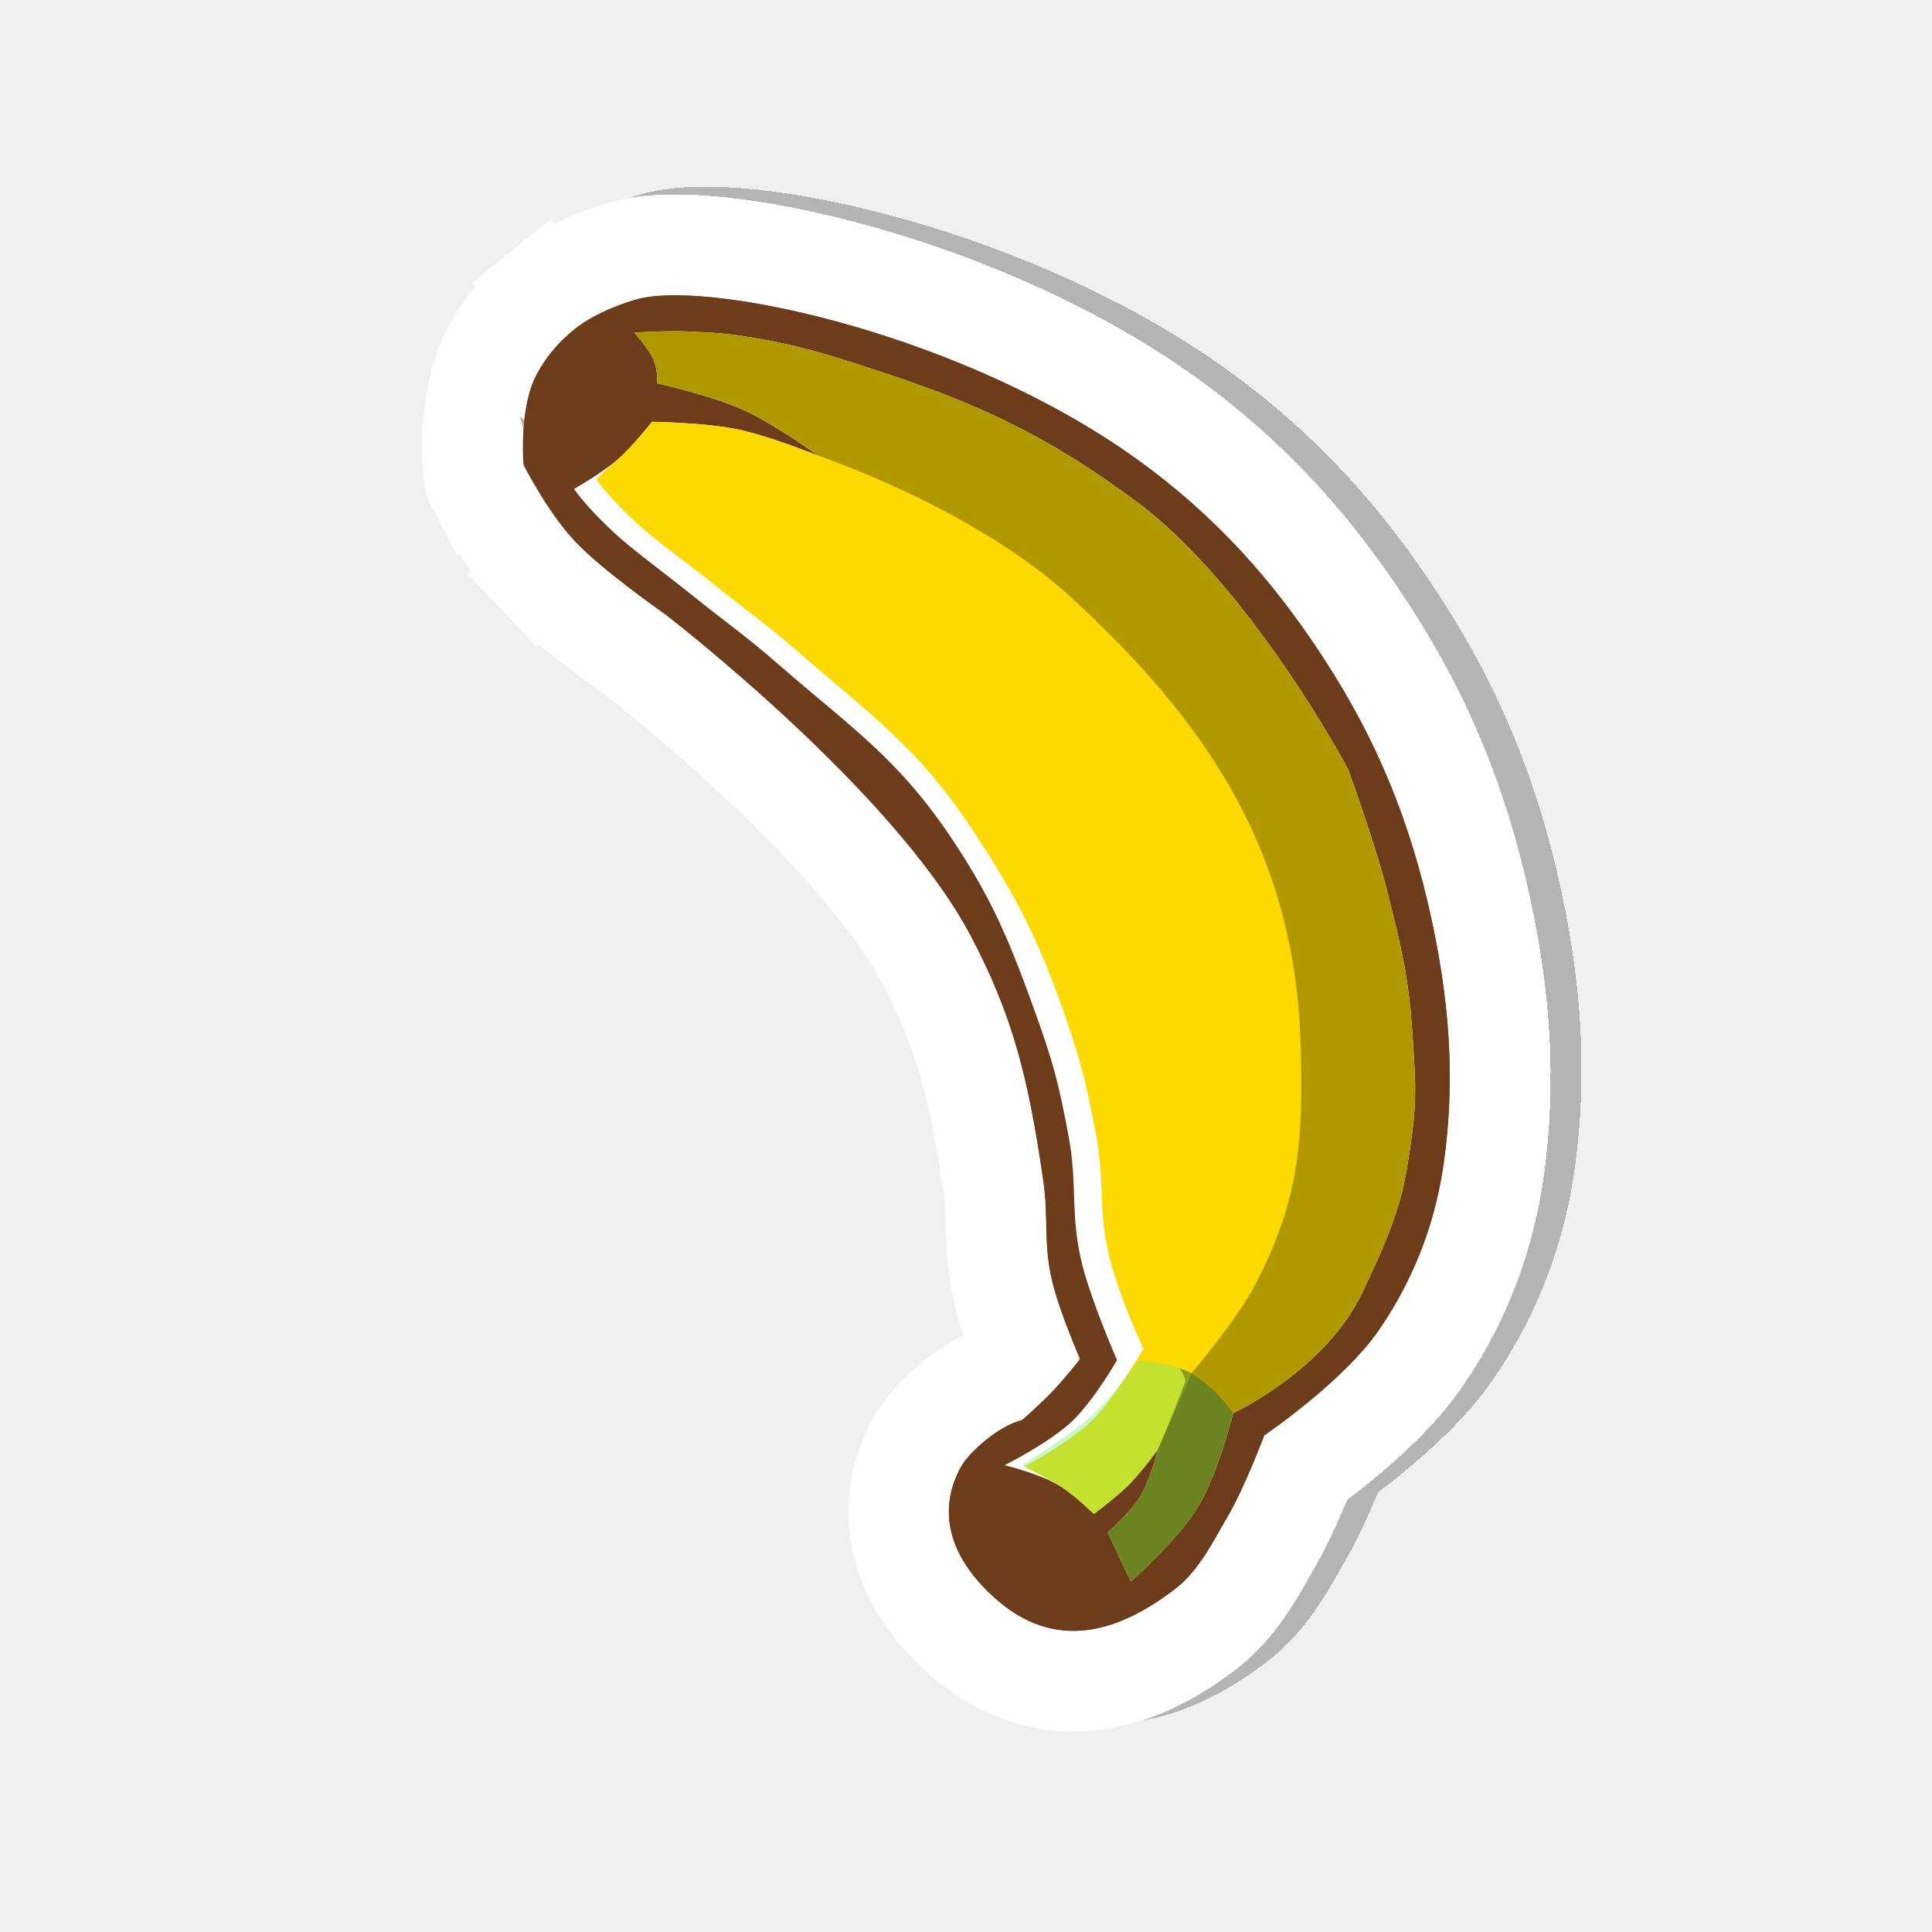
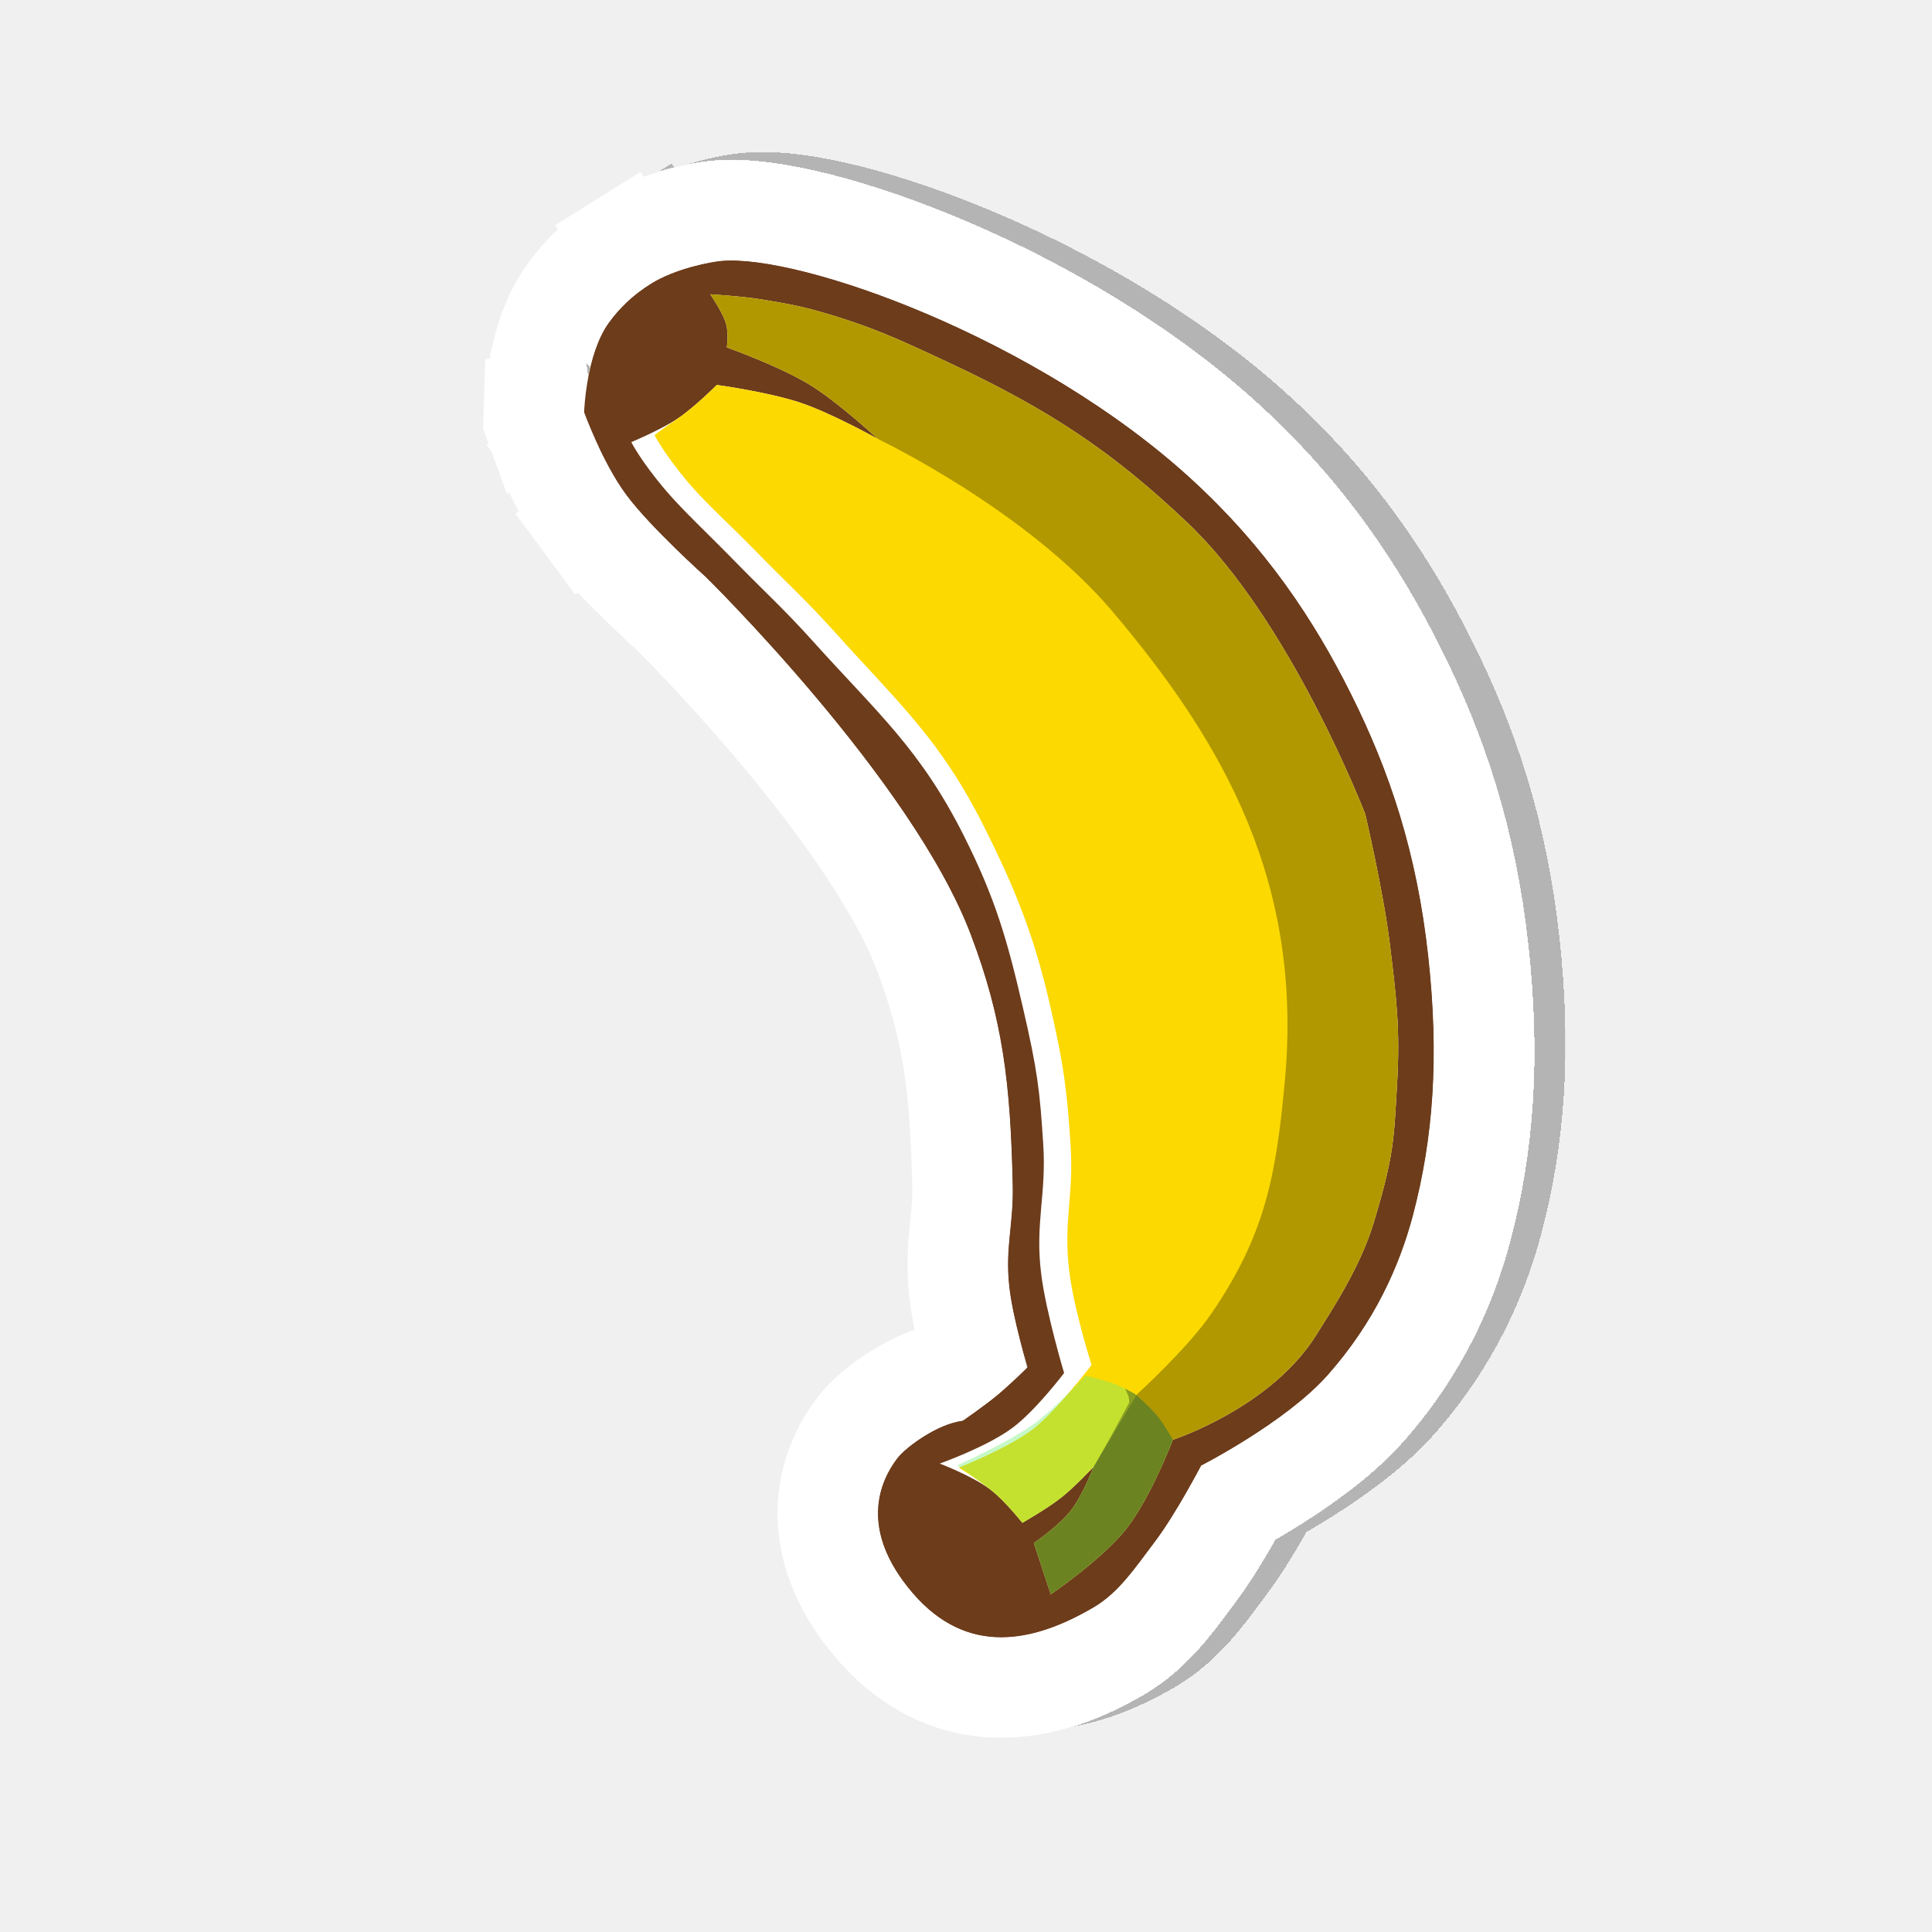
<svg xmlns="http://www.w3.org/2000/svg" width="256" height="256" viewBox="0 0 256 256" fill="none">
-   <g filter="url(#filter0_d_783_462)">
-     <path d="M71.219 49.399C68.674 53.957 69.375 61.623 69.375 61.623C69.375 61.623 72.554 67.885 76.228 71.769C79.921 75.673 88.036 81.317 88.036 81.317C88.036 81.317 118.431 104.616 128.673 124.092C134.221 134.64 136.286 142.939 138.231 156.407C138.974 161.552 138.217 164.604 139.393 169.668C140.369 173.868 143.129 180.057 143.129 180.057C143.129 180.057 141.105 182.619 139.675 184.142C138.118 185.801 135.453 188.159 135.453 188.159C132.291 188.914 128.451 192.449 127.445 194.167C125.625 197.276 123.383 204.029 131.6 211.56C139.817 219.09 148.318 216.208 155.683 210.57C158.708 208.255 160.381 204.92 162.724 200.866C165.012 196.908 167.528 190.191 167.528 190.191C167.528 190.191 177.949 183.138 182.678 176.293C188.022 168.556 190.408 160.723 191.351 153.83C192.782 143.376 192.258 132.626 189.187 119.581C185.997 106.029 181.103 95.83 174.809 86.329C168.665 77.054 161.216 68.41 150.473 60.719C127.892 44.553 95.24 37.309 84.985 39.508C83.632 39.799 79.083 41.233 76.109 43.634C73.812 45.489 72.306 47.45 71.219 49.399Z" fill="#6D3C1B" />
-     <path d="M69.375 61.623L62.747 62.229L62.863 63.498L63.44 64.635L69.375 61.623ZM69.375 61.623C63.44 64.635 63.44 64.636 63.441 64.637L63.441 64.638L63.443 64.642L63.447 64.65L63.459 64.674L63.498 64.748C63.529 64.81 63.573 64.894 63.628 64.999C63.739 65.209 63.896 65.503 64.094 65.864C64.488 66.583 65.053 67.58 65.745 68.711C67.082 70.898 69.079 73.898 71.393 76.344L76.228 71.769L71.393 76.344C73.644 78.724 76.98 81.393 79.481 83.3C80.784 84.294 81.964 85.158 82.817 85.773C83.245 86.082 83.594 86.329 83.838 86.502C83.943 86.576 84.028 86.636 84.093 86.682C84.142 86.72 84.208 86.771 84.289 86.834C84.499 86.998 84.816 87.246 85.225 87.571C86.045 88.221 87.237 89.179 88.704 90.391C91.64 92.82 95.658 96.254 99.981 100.275C108.81 108.488 118.228 118.53 122.782 127.19C127.845 136.817 129.757 144.296 131.644 157.358C131.905 159.17 131.937 160.603 131.976 162.386C131.982 162.659 131.988 162.941 131.996 163.233C132.05 165.434 132.17 167.989 132.91 171.175C133.513 173.769 134.597 176.738 135.43 178.865C135.434 178.877 135.439 178.888 135.443 178.899C135.221 179.152 135.011 179.385 134.822 179.586C134.211 180.237 133.298 181.111 132.459 181.888C132.311 182.025 132.17 182.155 132.037 182.276C129.812 183.147 127.865 184.491 126.466 185.618C124.705 187.036 122.79 188.944 121.701 190.804C120.366 193.084 118.742 196.916 119.123 201.731C119.518 206.709 121.978 211.77 127.103 216.467C132.531 221.441 138.606 223.342 144.746 222.612C150.517 221.927 155.614 219.005 159.728 215.856C163.553 212.928 165.883 208.8 167.743 205.505C167.999 205.051 168.246 204.613 168.487 204.196C169.851 201.837 171.184 198.847 172.119 196.626C172.456 195.825 172.757 195.088 173.005 194.468C173.055 194.431 173.106 194.393 173.159 194.355C174.284 193.532 175.835 192.361 177.548 190.957C180.85 188.252 185.239 184.296 188.154 180.076C194.193 171.334 196.887 162.469 197.946 154.732C199.502 143.364 198.898 131.787 195.666 118.056C192.277 103.658 187.039 92.738 180.358 82.653C173.867 72.854 165.883 63.566 154.348 55.307C142.282 46.669 127.732 40.537 114.96 36.834C108.549 34.975 102.461 33.692 97.215 33.02C92.145 32.37 87.277 32.21 83.59 33C82.448 33.245 80.585 33.812 78.608 34.63C76.642 35.444 74.112 36.692 71.927 38.456L76.109 43.634L71.927 38.456C68.909 40.894 66.87 43.534 65.407 46.155C63.376 49.793 62.855 54.099 62.698 56.838C62.612 58.326 62.622 59.633 62.653 60.572C62.668 61.045 62.69 61.434 62.708 61.716C62.717 61.857 62.725 61.972 62.732 62.058C62.736 62.102 62.739 62.138 62.741 62.166L62.744 62.203L62.746 62.217L62.746 62.224L62.746 62.226C62.746 62.227 62.747 62.229 69.375 61.623Z" stroke="white" stroke-width="13.312" />
+   <g clip-path="url(#clip0_801_629)">
+     <g filter="url(#filter0_d_801_629)">
+       <path d="M80.717 42.718C77.636 46.931 77.398 54.626 77.398 54.626C77.398 54.626 79.789 61.229 82.963 65.532C86.153 69.856 93.519 76.447 93.519 76.447C93.519 76.447 120.849 103.277 128.641 123.856C132.862 135.001 133.9 143.49 134.19 157.095C134.3 162.292 133.176 165.229 133.727 170.398C134.184 174.686 136.168 181.166 136.168 181.166C136.168 181.166 133.847 183.461 132.243 184.799C130.494 186.256 127.563 188.271 127.563 188.271C124.332 188.636 120.09 191.676 118.882 193.258C116.696 196.123 113.648 202.552 120.886 211.028C128.124 219.504 136.913 217.679 144.91 212.981C148.195 211.052 150.262 207.945 153.082 204.207C155.835 200.557 159.151 194.197 159.151 194.197C159.151 194.197 170.354 188.467 175.881 182.249C182.129 175.221 185.451 167.737 187.228 161.01C189.922 150.809 190.712 140.075 189.254 126.754C187.739 112.914 184.124 102.194 179.035 91.996C174.067 82.042 167.727 72.555 158.002 63.612C137.558 44.814 106.033 33.646 95.586 34.578C94.208 34.702 89.518 35.571 86.274 37.592C83.768 39.153 82.034 40.916 80.717 42.718Z" fill="#6D3C1B" />
+       <path d="M77.398 54.626L70.745 54.419L70.705 55.694L71.14 56.892L77.398 54.626ZM77.398 54.626C71.14 56.892 71.14 56.893 71.14 56.894L71.141 56.895L71.142 56.899L71.145 56.908L71.154 56.933L71.183 57.012C71.207 57.076 71.24 57.165 71.282 57.276C71.367 57.498 71.486 57.809 71.639 58.191C71.943 58.953 72.382 60.011 72.931 61.219C73.991 63.552 75.609 66.773 77.606 69.483L82.963 65.532L77.606 69.483C79.551 72.119 82.537 75.175 84.787 77.373C85.959 78.518 87.024 79.519 87.797 80.234C88.184 80.592 88.499 80.881 88.721 81.082C88.816 81.168 88.893 81.239 88.952 81.291C88.996 81.335 89.055 81.394 89.128 81.466C89.317 81.655 89.601 81.939 89.968 82.312C90.702 83.057 91.769 84.153 93.076 85.535C95.695 88.303 99.264 92.202 103.065 96.719C110.828 105.948 118.951 117.062 122.416 126.213C126.268 136.385 127.255 144.042 127.535 157.236C127.574 159.066 127.431 160.492 127.252 162.267C127.225 162.539 127.197 162.819 127.169 163.11C126.954 165.301 126.762 167.852 127.108 171.104C127.391 173.752 128.104 176.832 128.672 179.044C128.675 179.056 128.678 179.068 128.681 179.08C128.43 179.303 128.193 179.509 127.981 179.686C127.295 180.258 126.282 181.013 125.354 181.682C125.191 181.8 125.035 181.912 124.888 182.016C122.575 182.61 120.478 183.706 118.952 184.654C117.031 185.847 114.898 187.508 113.591 189.221C111.988 191.321 109.909 194.926 109.7 199.752C109.485 204.741 111.31 210.064 115.825 215.351C120.606 220.95 126.404 223.577 132.587 223.601C138.399 223.623 143.814 221.344 148.281 218.72C152.435 216.28 155.25 212.467 157.498 209.423C157.807 209.004 158.106 208.599 158.396 208.215C160.037 206.039 161.724 203.235 162.923 201.144C163.356 200.39 163.743 199.695 164.065 199.109C164.12 199.079 164.175 199.048 164.232 199.017C165.449 198.337 167.131 197.364 169.003 196.179C172.61 193.896 177.448 190.505 180.856 186.671C187.915 178.731 191.669 170.26 193.663 162.71C196.593 151.616 197.405 140.052 195.87 126.029C194.261 111.326 190.392 99.849 184.991 89.024C179.742 78.507 172.95 68.316 162.507 58.713C151.583 48.668 137.89 40.809 125.664 35.577C119.527 32.951 113.641 30.935 108.516 29.628C103.563 28.365 98.751 27.613 94.994 27.949C93.832 28.053 91.913 28.388 89.851 28.959C87.801 29.528 85.138 30.458 82.754 31.943L86.274 37.592L82.754 31.943C79.461 33.995 77.116 36.366 75.344 38.789C72.885 42.153 71.843 46.364 71.353 49.063C71.087 50.529 70.938 51.827 70.854 52.764C70.811 53.235 70.785 53.623 70.769 53.906C70.761 54.047 70.755 54.162 70.751 54.248C70.75 54.292 70.748 54.328 70.747 54.356L70.746 54.394L70.745 54.408L70.745 54.414L70.745 54.417C70.745 54.418 70.745 54.419 77.398 54.626Z" stroke="white" stroke-width="13.312" />
+     </g>
+     <path d="M80.717 42.718C77.636 46.931 77.398 54.626 77.398 54.626C77.398 54.626 79.789 61.229 82.963 65.532C86.153 69.856 93.519 76.447 93.519 76.447C93.519 76.447 120.849 103.277 128.641 123.856C132.862 135.001 133.9 143.49 134.19 157.095C134.3 162.292 133.176 165.229 133.727 170.398C134.184 174.686 136.168 181.166 136.168 181.166C136.168 181.166 133.847 183.461 132.243 184.799C130.494 186.256 127.563 188.271 127.563 188.271C124.332 188.636 120.09 191.676 118.882 193.258C116.696 196.123 113.648 202.552 120.886 211.028C128.124 219.504 136.913 217.679 144.91 212.981C148.195 211.052 150.262 207.945 153.082 204.207C155.835 200.557 159.151 194.197 159.151 194.197C159.151 194.197 170.354 188.467 175.881 182.249C182.129 175.221 185.451 167.737 187.228 161.01C189.922 150.809 190.712 140.075 189.254 126.754C187.739 112.914 184.124 102.194 179.035 91.996C174.067 82.042 167.727 72.555 158.002 63.612C137.558 44.814 106.033 33.646 95.586 34.578C94.208 34.702 89.518 35.571 86.274 37.592C83.768 39.153 82.034 40.916 80.717 42.718Z" fill="#6D3C1B" />
+     <path d="M139.234 211.249L136.996 204.467C136.996 204.467 140.276 202.205 141.837 200.24C143.457 198.199 144.933 194.328 144.933 194.328C144.933 194.328 142.459 196.974 140.649 198.411C138.758 199.911 135.466 201.776 135.466 201.776C135.466 201.776 133.2 198.921 131.384 197.492C129.01 195.626 124.52 193.931 124.52 193.931C124.52 193.931 130.836 191.693 134.206 189.158C137.302 186.829 140.998 181.93 140.998 181.93C140.998 181.93 138.632 174.014 137.979 168.937C137.105 162.142 138.668 158.387 138.237 151.648C137.779 144.484 137.481 141.88 135.532 133.467C133.45 124.477 131.879 119.034 127.739 110.788C121.956 99.266 116.298 94.506 107.734 84.987C103.86 80.682 101.42 78.52 97.375 74.376C93.836 70.751 90.467 67.616 88.312 65.092C84.89 61.084 83.651 58.583 83.651 58.583C83.651 58.583 87.589 56.944 89.84 55.431C92.039 53.952 94.985 51.006 94.985 51.006C94.985 51.006 101.86 51.953 106.048 53.358C110.249 54.766 116.324 58.17 116.324 58.17C116.324 58.17 111.16 53.356 107.336 51.004C103.311 48.528 96.305 46.031 96.305 46.031C96.305 46.031 96.609 44.286 96.192 42.854C95.772 41.408 94.121 38.997 94.121 38.997C94.121 38.997 98.537 39.255 101.321 39.739C104.191 40.239 105.812 40.489 108.613 41.289C115.424 43.234 119.156 44.981 125.477 47.939L125.823 48.101C139.245 54.381 147.518 59.956 157.328 69.25C171.035 82.236 180.91 107.899 180.91 107.899C180.91 107.899 183.307 118.179 184.134 124.877C185.038 132.199 185.551 136.378 185.116 143.743C184.69 150.965 184.742 153.012 182.023 162.006C180.27 167.806 176.746 173.168 174.382 176.938C168.343 186.567 155.411 190.774 155.411 190.774C155.411 190.774 152.458 198.514 149.219 202.597C146.012 206.64 139.234 211.249 139.234 211.249Z" fill="white" />
+     <path d="M139.234 211.249L136.996 204.467C136.996 204.467 140.276 202.205 141.836 200.24C143.457 198.199 144.933 194.328 144.933 194.328C144.933 194.328 142.459 196.974 140.649 198.411C138.758 199.911 135.466 201.776 135.466 201.776C135.466 201.776 133.2 198.921 131.384 197.492C129.01 195.626 127.034 194.466 127.034 194.466C127.034 194.466 133.404 191.976 136.774 189.441C139.87 187.112 144.641 180.864 144.641 180.864C144.641 180.864 142.366 173.756 141.712 168.679C140.838 161.885 142.295 158.632 141.864 151.894C141.406 144.73 141.017 141.318 139.068 132.904C136.986 123.915 134.516 117.755 130.376 109.509C124.593 97.987 119.186 93.281 110.622 83.761C106.749 79.457 104.309 77.294 100.264 73.151C96.724 69.525 93.554 66.695 91.398 64.171C87.976 60.164 86.738 57.662 86.738 57.662C86.738 57.662 87.589 56.944 89.84 55.431C92.039 53.952 94.985 51.006 94.985 51.006C94.985 51.006 101.86 51.953 106.048 53.357C110.249 54.766 116.324 58.17 116.324 58.17C116.324 58.17 111.16 53.356 107.336 51.004C103.311 48.528 96.305 46.031 96.305 46.031C96.305 46.031 96.609 44.286 96.192 42.853C95.772 41.408 94.121 38.997 94.121 38.997C94.121 38.997 98.537 39.255 101.321 39.739C104.191 40.239 105.812 40.489 108.613 41.289C115.424 43.234 119.156 44.981 125.477 47.939L125.823 48.1C139.245 54.381 147.518 59.956 157.328 69.25C171.034 82.236 180.91 107.899 180.91 107.899C180.91 107.899 183.307 118.179 184.134 124.877C185.038 132.199 185.551 136.378 185.116 143.743C184.69 150.965 184.741 153.012 182.023 162.006C180.27 167.806 176.746 173.168 174.382 176.937C168.343 186.567 155.411 190.774 155.411 190.774C155.411 190.774 152.458 198.514 149.219 202.597C146.012 206.64 139.234 211.249 139.234 211.249Z" fill="#FCD900" />
+     <path d="M139.234 211.249L136.997 204.467C136.997 204.467 140.276 202.205 141.837 200.24C143.458 198.199 144.933 194.328 144.933 194.328L150.644 184.768C150.644 184.768 157.363 178.679 160.554 173.998C167.654 163.583 169.095 155.764 170.251 143.212C172.65 117.176 162.368 98.702 147.457 81.08C135.973 67.508 116.325 58.17 116.325 58.17C116.325 58.17 111.16 53.356 107.337 51.004C103.312 48.528 96.306 46.031 96.306 46.031C96.306 46.031 96.61 44.286 96.193 42.854C95.772 41.408 94.122 38.997 94.122 38.997C94.122 38.997 98.537 39.255 101.322 39.739C104.192 40.239 105.812 40.489 108.613 41.289C115.548 43.27 119.291 45.044 125.823 48.101C139.245 54.381 147.518 59.956 157.329 69.251C171.035 82.236 180.911 107.899 180.911 107.899C180.911 107.899 183.307 118.179 184.134 124.877C185.038 132.199 185.552 136.379 185.117 143.744C184.691 150.965 184.742 153.012 182.023 162.006C180.271 167.806 176.746 173.168 174.382 176.938C168.344 186.567 155.411 190.774 155.411 190.774C155.411 190.774 152.458 198.514 149.219 202.597C146.013 206.64 139.234 211.249 139.234 211.249Z" fill="black" fill-opacity="0.3" />
+     <path d="M139.234 211.249L136.996 204.467C136.996 204.467 140.276 202.205 141.837 200.24C143.457 198.199 144.933 194.328 144.933 194.328C144.933 194.328 142.459 196.975 140.649 198.411C138.758 199.911 135.466 201.776 135.466 201.776C135.466 201.776 133.2 198.921 131.384 197.493C129.01 195.626 126.836 194.161 126.836 194.161C126.836 194.161 133.869 191.024 137.239 188.489C140.335 186.16 143.818 182.266 143.818 182.266C143.818 182.266 146.303 182.864 147.536 183.319C148.875 183.814 150.392 184.715 150.392 184.715C150.392 184.715 152.388 186.421 153.431 187.726C154.318 188.835 155.411 190.774 155.411 190.774C155.411 190.774 152.458 198.514 149.219 202.597C146.013 206.64 139.234 211.249 139.234 211.249Z" fill="#75ED77" fill-opacity="0.4" />
+     <path d="M139.234 211.249L136.997 204.467C136.997 204.467 140.276 202.205 141.837 200.24C143.458 198.199 144.933 194.328 144.933 194.328C144.933 194.328 146.524 191.589 147.457 189.872C148.383 188.167 149.623 185.865 149.623 185.865C149.623 185.865 149.659 185.451 149.531 185.057C149.417 184.705 149.078 184.003 149.078 184.003C149.825 184.378 150.393 184.715 150.393 184.715C150.393 184.715 152.389 186.421 153.432 187.726C154.318 188.835 155.411 190.774 155.411 190.774C155.411 190.774 152.458 198.514 149.219 202.597C146.013 206.64 139.234 211.249 139.234 211.249Z" fill="#010100" fill-opacity="0.3" />
  </g>
-   <path d="M71.219 49.399C68.674 53.957 69.375 61.623 69.375 61.623C69.375 61.623 72.554 67.885 76.228 71.769C79.921 75.673 88.036 81.317 88.036 81.317C88.036 81.317 118.431 104.616 128.673 124.092C134.221 134.64 136.286 142.939 138.231 156.407C138.974 161.552 138.217 164.604 139.393 169.668C140.369 173.868 143.129 180.057 143.129 180.057C143.129 180.057 141.105 182.619 139.675 184.142C138.118 185.801 135.453 188.159 135.453 188.159C132.291 188.914 128.451 192.449 127.445 194.167C125.625 197.276 123.383 204.029 131.6 211.56C139.817 219.09 148.318 216.208 155.683 210.57C158.708 208.255 160.381 204.92 162.724 200.866C165.012 196.908 167.528 190.191 167.528 190.191C167.528 190.191 177.949 183.138 182.678 176.293C188.022 168.556 190.408 160.723 191.351 153.83C192.782 143.376 192.258 132.626 189.187 119.581C185.997 106.029 181.103 95.83 174.809 86.329C168.665 77.054 161.216 68.41 150.473 60.719C127.892 44.553 95.24 37.309 84.985 39.508C83.632 39.799 79.083 41.233 76.109 43.634C73.812 45.489 72.306 47.45 71.219 49.399Z" fill="#6D3C1B" />
-   <path d="M149.838 209.543L146.791 203.084C146.791 203.084 149.77 200.439 151.08 198.299C152.44 196.076 153.432 192.054 153.432 192.054C153.432 192.054 151.3 194.982 149.678 196.628C147.984 198.347 144.944 200.6 144.944 200.6C144.944 200.6 142.347 198.042 140.37 196.846C137.786 195.282 133.123 194.147 133.123 194.147C133.123 194.147 139.12 191.156 142.156 188.229C144.944 185.541 148.016 180.227 148.016 180.227C148.016 180.227 144.703 172.658 143.436 167.699C141.74 161.061 142.835 157.144 141.586 150.508C140.258 143.453 139.645 140.905 136.685 132.792C133.523 124.123 131.3 118.912 126.186 111.231C119.041 100.501 112.846 96.465 103.185 88.061C98.816 84.26 96.131 82.412 91.611 78.792C87.656 75.624 83.93 72.924 81.484 70.681C77.599 67.12 76.064 64.788 76.064 64.788C76.064 64.788 79.773 62.682 81.823 60.906C83.825 59.17 86.39 55.887 86.39 55.887C86.39 55.887 93.329 55.989 97.657 56.873C101.999 57.759 108.444 60.397 108.444 60.397C108.444 60.397 102.731 56.248 98.649 54.379C94.353 52.412 87.094 50.788 87.094 50.788C87.094 50.788 87.183 49.019 86.595 47.648C86.001 46.264 84.07 44.073 84.07 44.073C84.07 44.073 88.483 43.79 91.306 43.932C94.216 44.078 95.855 44.129 98.732 44.582C105.73 45.682 109.647 46.961 116.282 49.127L116.644 49.245C130.732 53.843 139.622 58.368 150.492 66.397C165.679 77.616 178.608 101.884 178.608 101.884C178.608 101.884 182.24 111.796 183.877 118.343C185.667 125.5 186.686 129.586 187.152 136.949C187.609 144.168 187.909 146.194 186.307 155.453C185.274 161.422 182.429 167.174 180.543 171.204C175.722 181.497 163.399 187.249 163.399 187.249C163.399 187.249 161.412 195.291 158.694 199.739C156.004 204.142 149.838 209.543 149.838 209.543Z" fill="white" />
-   <path d="M149.838 209.543L146.79 203.084C146.79 203.084 149.77 200.439 151.079 198.299C152.439 196.076 153.432 192.054 153.432 192.054C153.432 192.054 151.299 194.982 149.677 196.628C147.984 198.347 144.943 200.6 144.943 200.6C144.943 200.6 142.347 198.042 140.369 196.846C137.786 195.282 135.684 194.371 135.684 194.371C135.684 194.371 141.702 191.124 144.738 188.197C147.527 185.509 151.502 178.726 151.502 178.726C151.502 178.726 148.377 171.948 147.11 166.989C145.414 160.351 146.464 156.945 145.215 150.309C143.887 143.255 143.085 139.916 140.125 131.802C136.963 123.134 133.761 117.321 128.647 109.64C121.503 98.91 115.563 94.897 105.902 86.493C101.533 82.692 98.848 80.843 94.328 77.223C90.373 74.056 86.881 71.634 84.434 69.391C80.549 65.83 79.015 63.498 79.015 63.498C79.015 63.498 79.773 62.682 81.822 60.906C83.825 59.17 86.39 55.887 86.39 55.887C86.39 55.887 93.329 55.989 97.657 56.873C101.999 57.759 108.443 60.397 108.443 60.397C108.443 60.397 102.731 56.248 98.649 54.379C94.352 52.412 87.094 50.788 87.094 50.788C87.094 50.788 87.183 49.019 86.595 47.648C86.001 46.264 84.069 44.073 84.069 44.073C84.069 44.073 88.483 43.79 91.306 43.932C94.215 44.078 95.855 44.129 98.732 44.582C105.73 45.682 109.647 46.961 116.281 49.127L116.644 49.245C130.731 53.843 139.622 58.368 150.492 66.398C165.679 77.616 178.608 101.884 178.608 101.884C178.608 101.884 182.24 111.796 183.877 118.343C185.667 125.5 186.685 129.586 187.151 136.949C187.608 144.168 187.909 146.194 186.307 155.453C185.274 161.422 182.429 167.174 180.542 171.204C175.722 181.497 163.399 187.249 163.399 187.249C163.399 187.249 161.411 195.291 158.694 199.739C156.004 204.142 149.838 209.543 149.838 209.543Z" fill="#FCD900" />
-   <path d="M149.838 209.543L146.791 203.084C146.791 203.084 149.77 200.439 151.08 198.299C152.44 196.076 153.432 192.054 153.432 192.054L157.936 181.869C157.936 181.869 163.862 175.006 166.459 169.971C172.237 158.768 172.714 150.832 172.332 138.232C171.54 112.099 159.084 95.016 142.135 79.342C129.084 67.271 108.444 60.397 108.444 60.397C108.444 60.397 102.731 56.248 98.649 54.379C94.353 52.412 87.094 50.788 87.094 50.788C87.094 50.788 87.183 49.019 86.595 47.648C86.001 46.264 84.07 44.073 84.07 44.073C84.07 44.073 88.483 43.79 91.306 43.932C94.216 44.078 95.855 44.129 98.732 44.582C105.857 45.702 109.788 47.007 116.644 49.245C130.732 53.843 139.622 58.368 150.492 66.397C165.679 77.616 178.608 101.884 178.608 101.884C178.608 101.884 182.24 111.796 183.877 118.343C185.667 125.5 186.686 129.586 187.152 136.949C187.609 144.168 187.909 146.194 186.307 155.453C185.274 161.422 182.429 167.174 180.543 171.204C175.722 181.497 163.399 187.249 163.399 187.249C163.399 187.249 161.412 195.291 158.694 199.739C156.004 204.142 149.838 209.543 149.838 209.543Z" fill="black" fill-opacity="0.3" />
-   <path d="M149.838 209.543L146.791 203.084C146.791 203.084 149.77 200.439 151.08 198.299C152.44 196.076 153.432 192.054 153.432 192.054C153.432 192.054 151.3 194.982 149.678 196.628C147.984 198.347 144.944 200.6 144.944 200.6C144.944 200.6 142.347 198.042 140.37 196.846C137.786 195.282 135.45 194.093 135.45 194.093C135.45 194.093 142.048 190.122 145.085 187.195C147.873 184.507 150.855 180.217 150.855 180.217C150.855 180.217 153.395 180.508 154.674 180.81C156.063 181.137 157.68 181.847 157.68 181.847C157.68 181.847 159.868 183.297 161.063 184.465C162.078 185.457 163.399 187.249 163.399 187.249C163.399 187.249 161.412 195.291 158.694 199.739C156.004 204.142 149.838 209.543 149.838 209.543Z" fill="#75ED77" fill-opacity="0.4" />
-   <path d="M149.838 209.543L146.79 203.084C146.79 203.084 149.77 200.439 151.079 198.299C152.439 196.076 153.432 192.054 153.432 192.054C153.432 192.054 154.677 189.141 155.394 187.323C156.106 185.517 157.055 183.082 157.055 183.082C157.055 183.082 157.041 182.666 156.866 182.291C156.709 181.955 156.287 181.3 156.287 181.3C157.075 181.581 157.679 181.846 157.679 181.846C157.679 181.846 159.868 183.296 161.063 184.465C162.077 185.457 163.399 187.249 163.399 187.249C163.399 187.249 161.411 195.291 158.694 199.739C156.004 204.142 149.838 209.543 149.838 209.543Z" fill="#010100" fill-opacity="0.3" />
  <defs>
-     <filter id="filter0_d_783_462" x="55.975" y="24.788" width="153.543" height="204.632" filterUnits="userSpaceOnUse" color-interpolation-filters="sRGB">
+     <filter id="filter0_d_801_629" x="64.013" y="20.19" width="143.37" height="210.067" filterUnits="userSpaceOnUse" color-interpolation-filters="sRGB">
      <feFlood flood-opacity="0" result="BackgroundImageFix" />
      <feColorMatrix in="SourceAlpha" type="matrix" values="0 0 0 0 0 0 0 0 0 0 0 0 0 0 0 0 0 0 127 0" result="hardAlpha" />
      <feOffset dx="4.096" dy="-1.024" />
      <feComposite in2="hardAlpha" operator="out" />
      <feColorMatrix type="matrix" values="0 0 0 0 0 0 0 0 0 0 0 0 0 0 0 0 0 0 0.25 0" />
-       <feBlend mode="normal" in2="BackgroundImageFix" result="effect1_dropShadow_783_462" />
-       <feBlend mode="normal" in="SourceGraphic" in2="effect1_dropShadow_783_462" result="shape" />
+       <feBlend mode="normal" in2="BackgroundImageFix" result="effect1_dropShadow_801_629" />
+       <feBlend mode="normal" in="SourceGraphic" in2="effect1_dropShadow_801_629" result="shape" />
    </filter>
+     <clipPath id="clip0_801_629">
+       <rect width="256" height="256" fill="white" />
+     </clipPath>
  </defs>
</svg>
